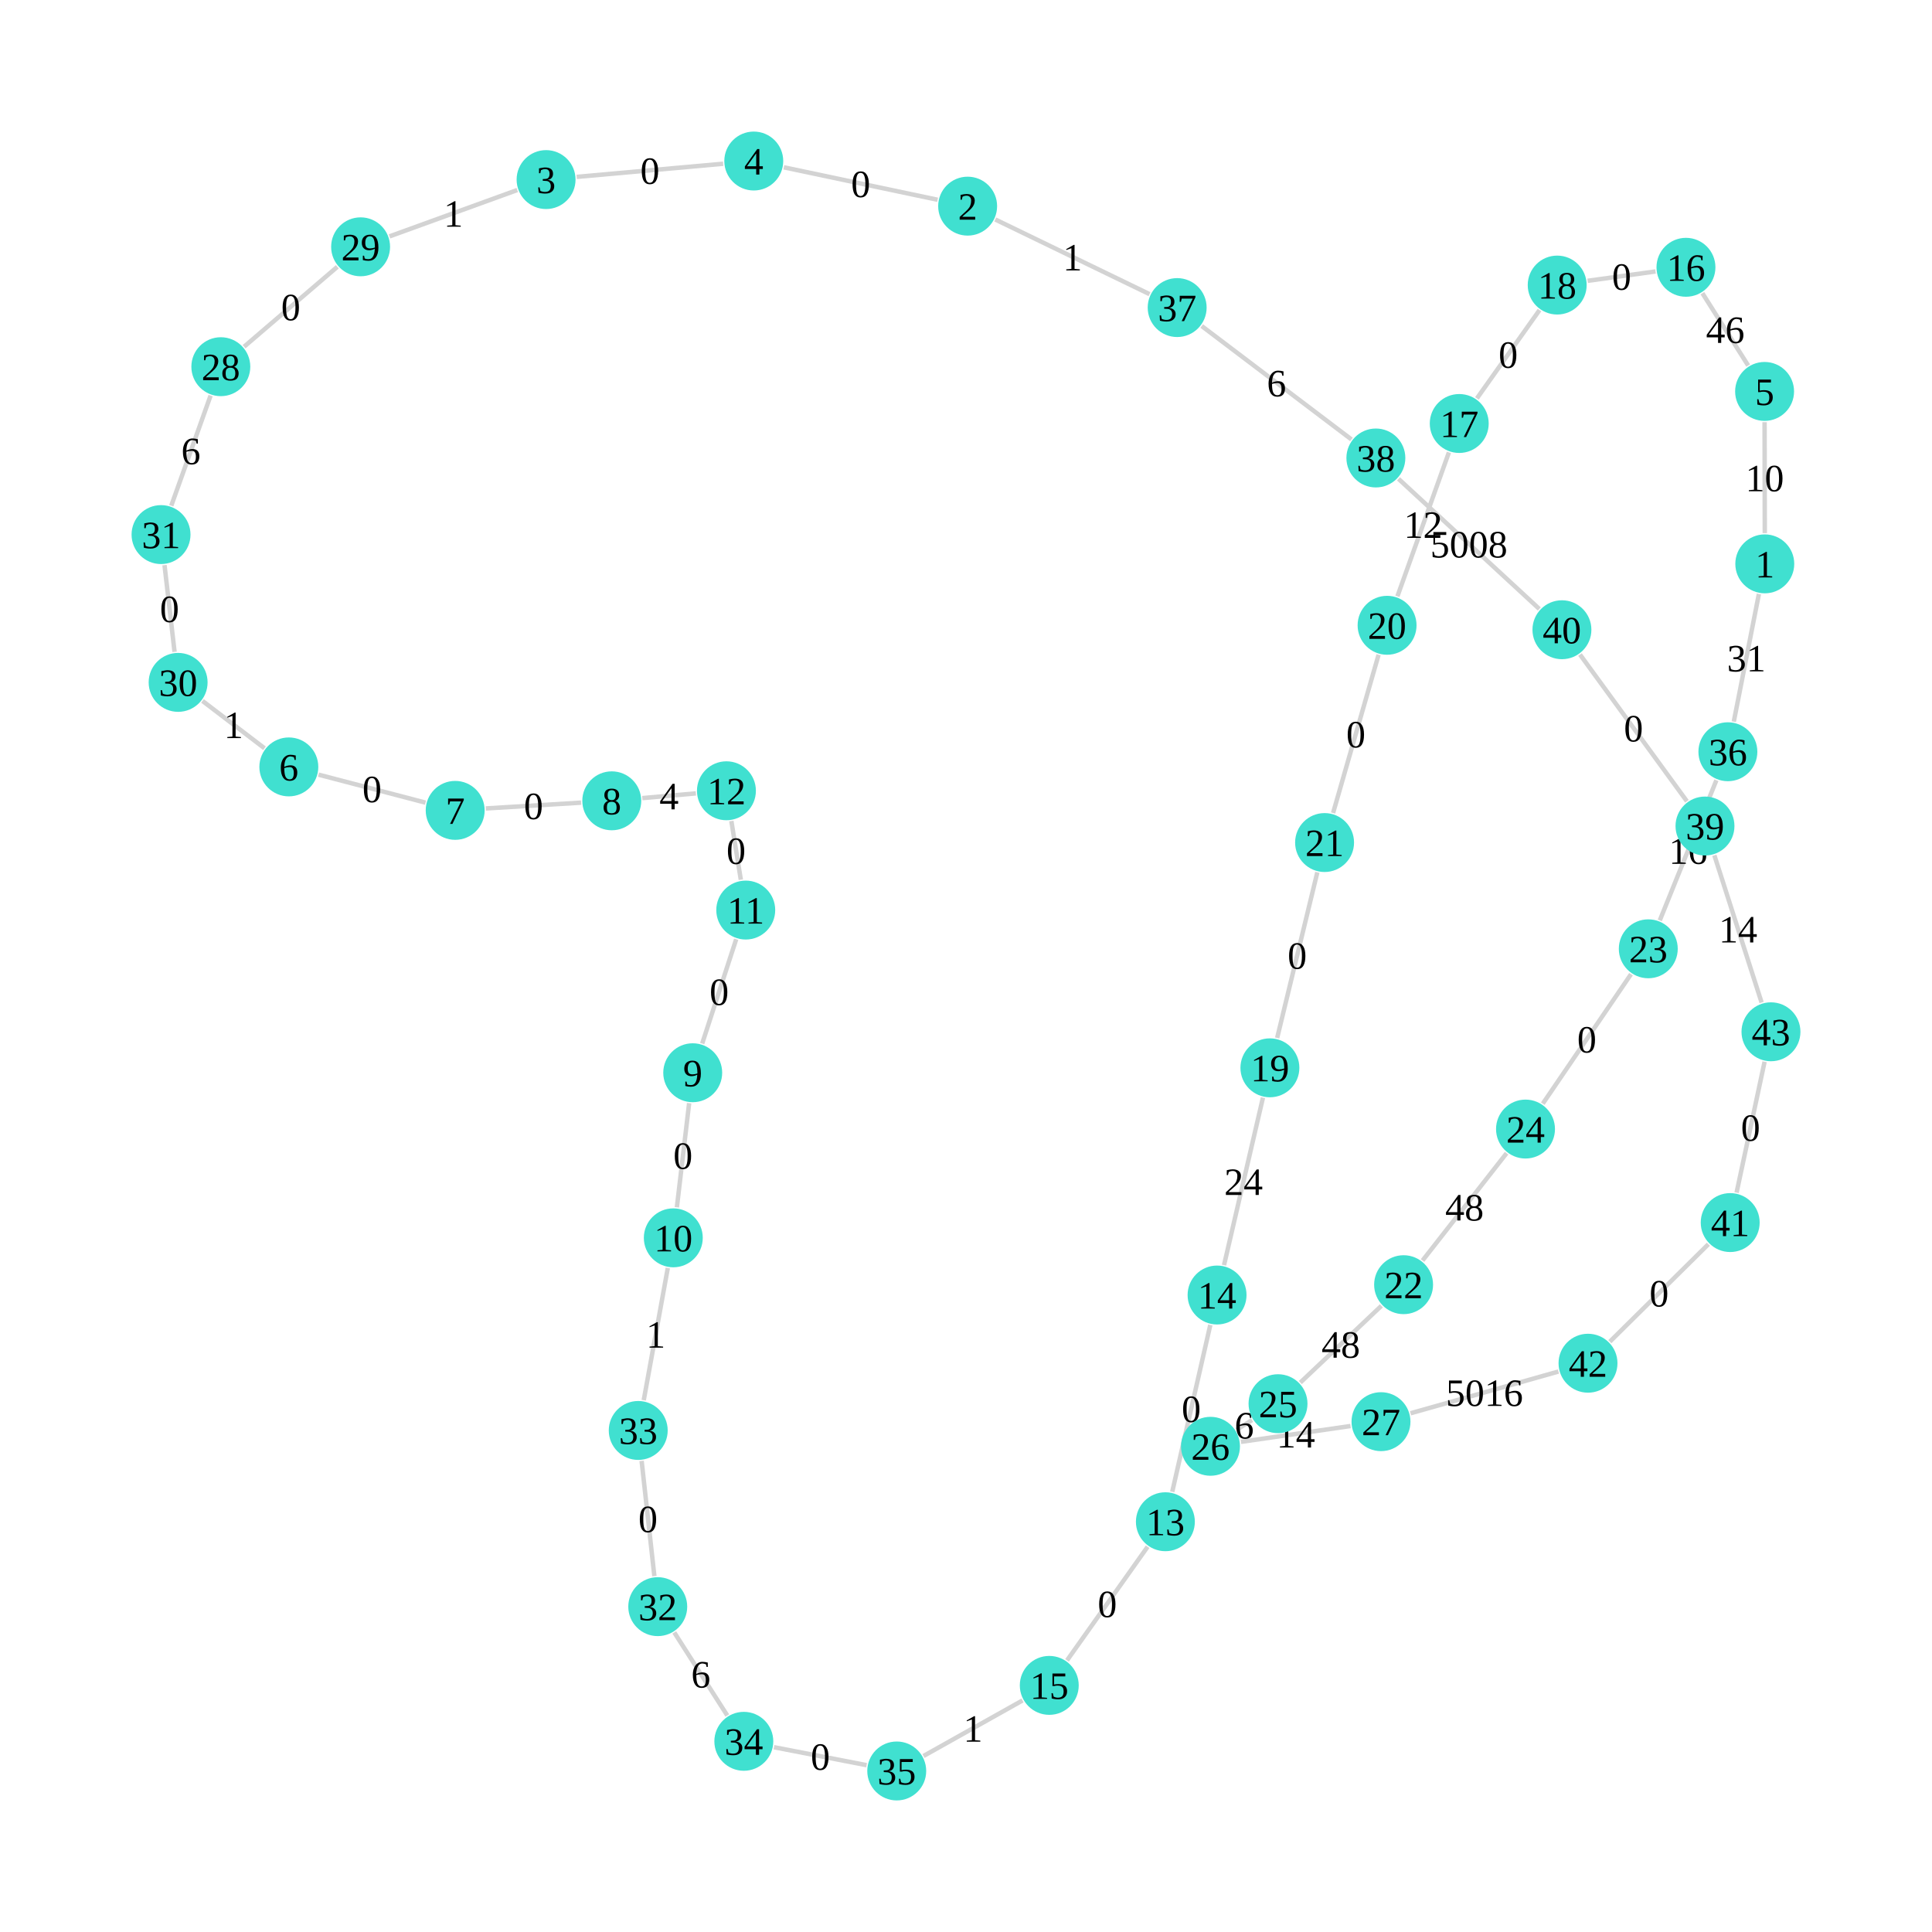
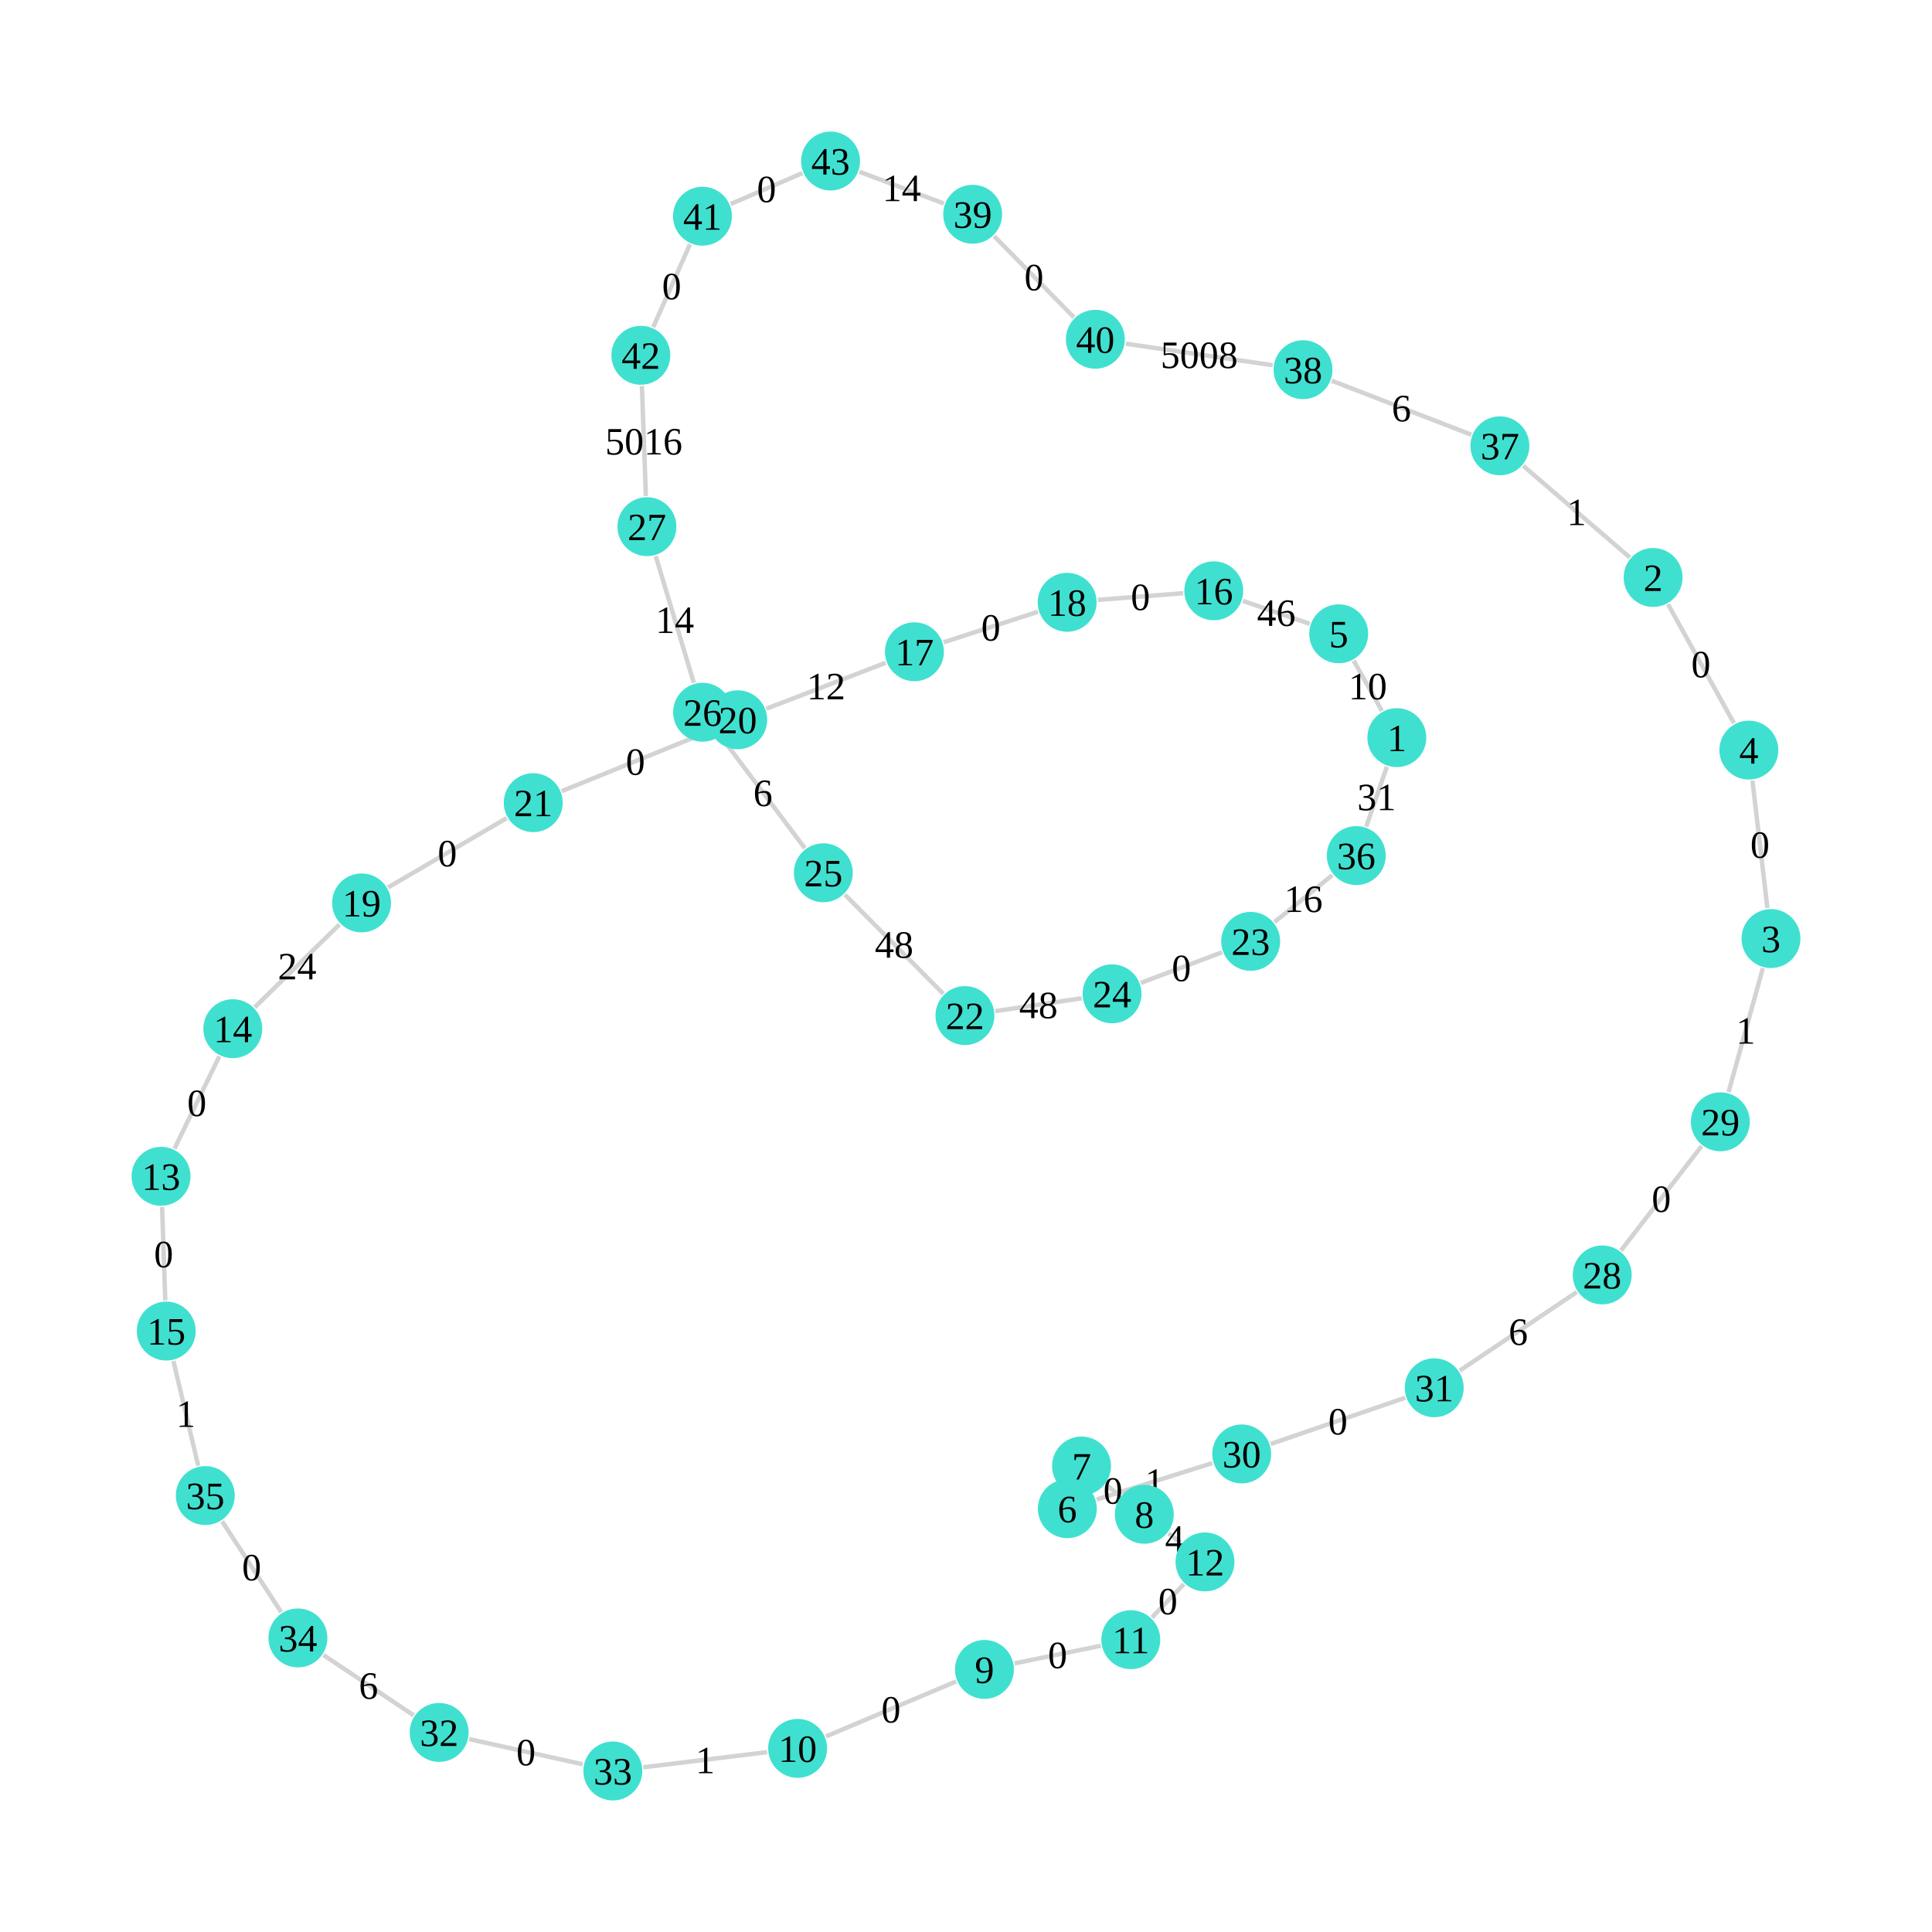
<svg xmlns="http://www.w3.org/2000/svg" xmlns:xlink="http://www.w3.org/1999/xlink" version="1.2" width="200mm" height="200mm" viewBox="0 0 200 200" stroke="none" fill="#000000" stroke-width="0.3" font-size="3.88">
-   <g stroke-width="0.46" fill="#000000" fill-opacity="0.000" stroke="#D3D3D3" id="img-14ad1e61-1">
-     <path fill="none" d="M182.69,55.19 L 182.67 43.7" />
-     <path fill="none" d="M182.08,61.49 L 179.48 74.71" />
-     <path fill="none" d="M97.06,20.68 L 81.14 17.32" />
-     <path fill="none" d="M103.03,22.72 L 119 30.45" />
-     <path fill="none" d="M59.7,18.31 L 74.86 16.95" />
-     <path fill="none" d="M53.55,19.67 L 40.32 24.47" />
-     <path fill="none" d="M180.97,37.84 L 176.23 30.35" />
-     <path fill="none" d="M32.97,80.19 L 44.05 83.09" />
-     <path fill="none" d="M27.38,77.46 L 20.96 72.56" />
-     <path fill="none" d="M50.29,83.69 L 60.16 83.09" />
-     <path fill="none" d="M66.49,82.62 L 72.04 82.13" />
-     <path fill="none" d="M71.34,114.2 L 70.07 124.98" />
-     <path fill="none" d="M72.69,108.03 L 76.21 97.23" />
-     <path fill="none" d="M69.13,131.26 L 66.64 144.95" />
-     <path fill="none" d="M76.69,91.07 L 75.71 84.99" />
-     <path fill="none" d="M121.35,154.43 L 125.29 137.16" />
-     <path fill="none" d="M118.8,160.12 L 110.46 171.88" />
-     <path fill="none" d="M126.71,130.97 L 130.74 113.63" />
-     <path fill="none" d="M105.85,176.03 L 95.6 181.78" />
-     <path fill="none" d="M171.38,28.1 L 164.35 29.07" />
-     <path fill="none" d="M152.89,41.24 L 159.37 32.1" />
-     <path fill="none" d="M149.99,46.83 L 144.66 61.73" />
-     <path fill="none" d="M132.21,107.45 L 136.37 90.3" />
-     <path fill="none" d="M142.71,67.78 L 138 84.16" />
-     <path fill="none" d="M147.26,130.49 L 155.96 119.38" />
-     <path fill="none" d="M143,135.18 L 134.61 143.12" />
-     <path fill="none" d="M168.84,100.85 L 159.71 114.25" />
-     <path fill="none" d="M171.82,95.28 L 177.68 80.77" />
-     <path fill="none" d="M129.61,147 L 128 148.02" />
-     <path fill="none" d="M128.46,149.26 L 139.81 147.62" />
-     <path fill="none" d="M146.02,146.3 L 161.33 141.98" />
-     <path fill="none" d="M25.27,35.89 L 34.92 27.62" />
-     <path fill="none" d="M21.8,40.95 L 17.73 52.35" />
-     <path fill="none" d="M18.07,67.48 L 17.03 58.5" />
-     <path fill="none" d="M67.74,163.16 L 66.42 151.23" />
-     <path fill="none" d="M69.8,168.99 L 75.29 177.59" />
-     <path fill="none" d="M80.12,180.87 L 89.71 182.73" />
-     <path fill="none" d="M124.4,33.75 L 139.9 45.49" />
-     <path fill="none" d="M144.77,49.57 L 159.35 63.04" />
-     <path fill="none" d="M174.63,82.95 L 163.56 67.76" />
-     <path fill="none" d="M177.47,88.54 L 182.36 103.78" />
-     <path fill="none" d="M176.85,128.8 L 166.65 138.89" />
-     <path fill="none" d="M179.77,123.46 L 182.67 109.91" />
+   <g stroke-width="0.46" fill="#000000" fill-opacity="0.000" stroke="#D3D3D3" id="img-384afc4f-1">
+     <path fill="none" d="M143.05,73.59 L 140.13 68.38" />
+     <path fill="none" d="M143.57,79.37 L 141.43 85.57" />
+     <path fill="none" d="M172.67,62.55 L 179.5 74.87" />
+     <path fill="none" d="M168.72,57.71 L 157.68 48.22" />
+     <path fill="none" d="M182.96,94 L 181.41 80.8" />
+     <path fill="none" d="M182.49,100.22 L 178.94 113.06" />
+     <path fill="none" d="M135.58,64.58 L 128.66 62.2" />
+     <path fill="none" d="M111.49,153.16 L 110.96 154.77" />
+     <path fill="none" d="M113.52,155.23 L 125.5 151.46" />
+     <path fill="none" d="M114.48,153.7 L 115.94 154.82" />
+     <path fill="none" d="M120.96,158.72 L 122.24 159.73" />
+     <path fill="none" d="M98.98,174.06 L 85.5 179.76" />
+     <path fill="none" d="M105.02,172.19 L 113.95 170.37" />
+     <path fill="none" d="M79.42,181.38 L 66.59 182.95" />
+     <path fill="none" d="M119.25,167.44 L 122.55 163.99" />
+     <path fill="none" d="M18.06,118.91 L 22.71 109.34" />
+     <path fill="none" d="M16.78,124.95 L 17.11 134.62" />
+     <path fill="none" d="M26.37,104.27 L 35.15 95.69" />
+     <path fill="none" d="M17.95,140.89 L 20.52 151.73" />
+     <path fill="none" d="M122.49,61.41 L 113.64 62.1" />
+     <path fill="none" d="M97.68,66.49 L 107.45 63.33" />
+     <path fill="none" d="M91.69,68.61 L 79.33 73.37" />
+     <path fill="none" d="M40.17,91.87 L 52.45 84.69" />
+     <path fill="none" d="M73.42,75.7 L 58.14 81.9" />
+     <path fill="none" d="M103.03,104.67 L 111.98 103.34" />
+     <path fill="none" d="M97.65,102.88 L 87.46 92.61" />
+     <path fill="none" d="M126.5,98.58 L 118.09 101.75" />
+     <path fill="none" d="M131.94,95.45 L 137.93 90.58" />
+     <path fill="none" d="M83.32,87.81 L 74.64 76.26" />
+     <path fill="none" d="M71.82,70.68 L 67.88 57.57" />
+     <path fill="none" d="M66.86,51.35 L 66.45 39.95" />
+     <path fill="none" d="M167.8,129.46 L 176.15 118.64" />
+     <path fill="none" d="M163.23,133.75 L 151.11 141.89" />
+     <path fill="none" d="M131.54,149.48 L 145.47 144.69" />
+     <path fill="none" d="M48.56,180.03 L 60.33 182.64" />
+     <path fill="none" d="M42.82,177.57 L 33.48 171.32" />
+     <path fill="none" d="M29.11,166.89 L 22.99 157.48" />
+     <path fill="none" d="M152.31,45 L 137.86 39.41" />
+     <path fill="none" d="M131.75,37.81 L 116.54 35.58" />
+     <path fill="none" d="M102.92,24.45 L 111.17 32.85" />
+     <path fill="none" d="M97.71,21.07 L 88.96 17.78" />
+     <path fill="none" d="M71.43,25.28 L 67.62 33.87" />
+     <path fill="none" d="M75.64,21.12 L 83.06 17.92" />
  </g>
-   <g stroke-width="0.46" stroke="#D3D3D3" id="img-14ad1e61-2">
+   <g stroke-width="0.46" stroke="#D3D3D3" id="img-384afc4f-2">
</g>
-   <g font-size="4" stroke="#000000" stroke-opacity="0.000" fill="#000000" id="img-14ad1e61-3">
-     <text x="182.68" y="49.45" text-anchor="middle" dy="0.35em">10</text>
-     <text x="180.78" y="68.1" text-anchor="middle" dy="0.35em">31</text>
-     <text x="89.1" y="19" text-anchor="middle" dy="0.35em">0</text>
-     <text x="111.02" y="26.59" text-anchor="middle" dy="0.35em">1</text>
-     <text x="67.28" y="17.63" text-anchor="middle" dy="0.35em">0</text>
-     <text x="46.93" y="22.07" text-anchor="middle" dy="0.35em">1</text>
-     <text x="178.6" y="34.1" text-anchor="middle" dy="0.35em">46</text>
-     <text x="38.51" y="81.64" text-anchor="middle" dy="0.35em">0</text>
-     <text x="24.17" y="75.01" text-anchor="middle" dy="0.35em">1</text>
-     <text x="55.23" y="83.39" text-anchor="middle" dy="0.35em">0</text>
-     <text x="69.26" y="82.38" text-anchor="middle" dy="0.35em">4</text>
-     <text x="70.7" y="119.59" text-anchor="middle" dy="0.35em">0</text>
-     <text x="74.45" y="102.63" text-anchor="middle" dy="0.35em">0</text>
-     <text x="67.88" y="138.11" text-anchor="middle" dy="0.35em">1</text>
-     <text x="76.2" y="88.03" text-anchor="middle" dy="0.35em">0</text>
-     <text x="123.32" y="145.8" text-anchor="middle" dy="0.35em">0</text>
-     <text x="114.63" y="166" text-anchor="middle" dy="0.35em">0</text>
-     <text x="128.73" y="122.3" text-anchor="middle" dy="0.35em">24</text>
-     <text x="100.72" y="178.9" text-anchor="middle" dy="0.35em">1</text>
-     <text x="167.87" y="28.59" text-anchor="middle" dy="0.35em">0</text>
-     <text x="156.13" y="36.67" text-anchor="middle" dy="0.35em">0</text>
-     <text x="147.32" y="54.28" text-anchor="middle" dy="0.35em">12</text>
-     <text x="134.29" y="98.88" text-anchor="middle" dy="0.35em">0</text>
-     <text x="140.36" y="75.97" text-anchor="middle" dy="0.35em">0</text>
-     <text x="151.61" y="124.94" text-anchor="middle" dy="0.35em">48</text>
-     <text x="138.8" y="139.15" text-anchor="middle" dy="0.35em">48</text>
-     <text x="164.27" y="107.55" text-anchor="middle" dy="0.35em">0</text>
-     <text x="174.75" y="88.02" text-anchor="middle" dy="0.35em">16</text>
-     <text x="128.81" y="147.51" text-anchor="middle" dy="0.35em">6</text>
-     <text x="134.14" y="148.44" text-anchor="middle" dy="0.35em">14</text>
-     <text x="153.67" y="144.14" text-anchor="middle" dy="0.35em">5016</text>
-     <text x="30.1" y="31.75" text-anchor="middle" dy="0.35em">0</text>
-     <text x="19.76" y="46.65" text-anchor="middle" dy="0.35em">6</text>
-     <text x="17.55" y="62.99" text-anchor="middle" dy="0.35em">0</text>
-     <text x="67.08" y="157.2" text-anchor="middle" dy="0.35em">0</text>
-     <text x="72.55" y="173.29" text-anchor="middle" dy="0.35em">6</text>
-     <text x="84.92" y="181.8" text-anchor="middle" dy="0.35em">0</text>
-     <text x="132.15" y="39.62" text-anchor="middle" dy="0.35em">6</text>
-     <text x="152.06" y="56.3" text-anchor="middle" dy="0.35em">5008</text>
-     <text x="169.1" y="75.35" text-anchor="middle" dy="0.35em">0</text>
-     <text x="179.92" y="96.16" text-anchor="middle" dy="0.35em">14</text>
-     <text x="171.75" y="133.84" text-anchor="middle" dy="0.35em">0</text>
-     <text x="181.22" y="116.69" text-anchor="middle" dy="0.35em">0</text>
+   <g font-size="4" stroke="#000000" stroke-opacity="0.000" fill="#000000" id="img-384afc4f-3">
+     <text x="141.59" y="70.99" text-anchor="middle" dy="0.35em">10</text>
+     <text x="142.5" y="82.47" text-anchor="middle" dy="0.35em">31</text>
+     <text x="176.08" y="68.71" text-anchor="middle" dy="0.35em">0</text>
+     <text x="163.2" y="52.96" text-anchor="middle" dy="0.35em">1</text>
+     <text x="182.19" y="87.4" text-anchor="middle" dy="0.35em">0</text>
+     <text x="180.71" y="106.64" text-anchor="middle" dy="0.35em">1</text>
+     <text x="132.12" y="63.39" text-anchor="middle" dy="0.35em">46</text>
+     <text x="111.22" y="153.97" text-anchor="middle" dy="0.35em">0</text>
+     <text x="119.51" y="153.34" text-anchor="middle" dy="0.35em">1</text>
+     <text x="115.21" y="154.26" text-anchor="middle" dy="0.35em">0</text>
+     <text x="121.6" y="159.23" text-anchor="middle" dy="0.35em">4</text>
+     <text x="92.24" y="176.91" text-anchor="middle" dy="0.35em">0</text>
+     <text x="109.48" y="171.28" text-anchor="middle" dy="0.35em">0</text>
+     <text x="73" y="182.16" text-anchor="middle" dy="0.35em">1</text>
+     <text x="120.9" y="165.71" text-anchor="middle" dy="0.35em">0</text>
+     <text x="20.38" y="114.13" text-anchor="middle" dy="0.35em">0</text>
+     <text x="16.94" y="129.78" text-anchor="middle" dy="0.35em">0</text>
+     <text x="30.76" y="99.98" text-anchor="middle" dy="0.35em">24</text>
+     <text x="19.23" y="146.31" text-anchor="middle" dy="0.35em">1</text>
+     <text x="118.06" y="61.75" text-anchor="middle" dy="0.35em">0</text>
+     <text x="102.57" y="64.91" text-anchor="middle" dy="0.35em">0</text>
+     <text x="85.51" y="70.99" text-anchor="middle" dy="0.35em">12</text>
+     <text x="46.31" y="88.28" text-anchor="middle" dy="0.35em">0</text>
+     <text x="65.78" y="78.8" text-anchor="middle" dy="0.35em">0</text>
+     <text x="107.5" y="104" text-anchor="middle" dy="0.35em">48</text>
+     <text x="92.56" y="97.74" text-anchor="middle" dy="0.35em">48</text>
+     <text x="122.3" y="100.16" text-anchor="middle" dy="0.35em">0</text>
+     <text x="134.93" y="93.01" text-anchor="middle" dy="0.35em">16</text>
+     <text x="78.98" y="82.04" text-anchor="middle" dy="0.35em">6</text>
+     <text x="69.85" y="64.12" text-anchor="middle" dy="0.35em">14</text>
+     <text x="66.65" y="45.65" text-anchor="middle" dy="0.35em">5016</text>
+     <text x="171.98" y="124.05" text-anchor="middle" dy="0.35em">0</text>
+     <text x="157.17" y="137.82" text-anchor="middle" dy="0.35em">6</text>
+     <text x="138.5" y="147.09" text-anchor="middle" dy="0.35em">0</text>
+     <text x="54.45" y="181.34" text-anchor="middle" dy="0.35em">0</text>
+     <text x="38.15" y="174.45" text-anchor="middle" dy="0.35em">6</text>
+     <text x="26.05" y="162.19" text-anchor="middle" dy="0.35em">0</text>
+     <text x="145.08" y="42.21" text-anchor="middle" dy="0.35em">6</text>
+     <text x="124.14" y="36.69" text-anchor="middle" dy="0.35em">5008</text>
+     <text x="107.04" y="28.65" text-anchor="middle" dy="0.35em">0</text>
+     <text x="93.34" y="19.42" text-anchor="middle" dy="0.35em">14</text>
+     <text x="69.53" y="29.58" text-anchor="middle" dy="0.35em">0</text>
+     <text x="79.35" y="19.52" text-anchor="middle" dy="0.35em">0</text>
  </g>
-   <g stroke-width="0" stroke="#000000" stroke-opacity="0.000" fill="#40E0D0" id="img-14ad1e61-4">
-     <use xlink:href="#img-14ad1e61-5" x="182.69" y="58.37" />
-     <use xlink:href="#img-14ad1e61-5" x="100.17" y="21.34" />
-     <use xlink:href="#img-14ad1e61-5" x="56.53" y="18.59" />
-     <use xlink:href="#img-14ad1e61-5" x="78.03" y="16.67" />
-     <use xlink:href="#img-14ad1e61-5" x="182.67" y="40.52" />
-     <use xlink:href="#img-14ad1e61-5" x="29.9" y="79.39" />
-     <use xlink:href="#img-14ad1e61-5" x="47.12" y="83.89" />
-     <use xlink:href="#img-14ad1e61-5" x="63.33" y="82.9" />
-     <use xlink:href="#img-14ad1e61-5" x="71.71" y="111.05" />
-     <use xlink:href="#img-14ad1e61-5" x="69.7" y="128.14" />
-     <use xlink:href="#img-14ad1e61-5" x="77.2" y="94.21" />
-     <use xlink:href="#img-14ad1e61-5" x="75.2" y="81.86" />
-     <use xlink:href="#img-14ad1e61-5" x="120.64" y="157.53" />
-     <use xlink:href="#img-14ad1e61-5" x="125.99" y="134.06" />
-     <use xlink:href="#img-14ad1e61-5" x="108.62" y="174.47" />
-     <use xlink:href="#img-14ad1e61-5" x="174.53" y="27.67" />
-     <use xlink:href="#img-14ad1e61-5" x="151.06" y="43.84" />
-     <use xlink:href="#img-14ad1e61-5" x="161.2" y="29.51" />
-     <use xlink:href="#img-14ad1e61-5" x="131.46" y="110.54" />
-     <use xlink:href="#img-14ad1e61-5" x="143.59" y="64.73" />
-     <use xlink:href="#img-14ad1e61-5" x="137.12" y="87.22" />
-     <use xlink:href="#img-14ad1e61-5" x="145.3" y="132.99" />
-     <use xlink:href="#img-14ad1e61-5" x="170.63" y="98.22" />
-     <use xlink:href="#img-14ad1e61-5" x="157.92" y="116.88" />
-     <use xlink:href="#img-14ad1e61-5" x="132.3" y="145.31" />
-     <use xlink:href="#img-14ad1e61-5" x="125.31" y="149.72" />
-     <use xlink:href="#img-14ad1e61-5" x="142.96" y="147.17" />
-     <use xlink:href="#img-14ad1e61-5" x="22.86" y="37.96" />
-     <use xlink:href="#img-14ad1e61-5" x="37.33" y="25.55" />
-     <use xlink:href="#img-14ad1e61-5" x="18.44" y="70.64" />
-     <use xlink:href="#img-14ad1e61-5" x="16.67" y="55.34" />
-     <use xlink:href="#img-14ad1e61-5" x="68.09" y="166.32" />
-     <use xlink:href="#img-14ad1e61-5" x="66.07" y="148.08" />
-     <use xlink:href="#img-14ad1e61-5" x="77" y="180.26" />
-     <use xlink:href="#img-14ad1e61-5" x="92.83" y="183.33" />
-     <use xlink:href="#img-14ad1e61-5" x="178.87" y="77.82" />
-     <use xlink:href="#img-14ad1e61-5" x="121.86" y="31.84" />
-     <use xlink:href="#img-14ad1e61-5" x="142.43" y="47.41" />
-     <use xlink:href="#img-14ad1e61-5" x="176.5" y="85.51" />
-     <use xlink:href="#img-14ad1e61-5" x="161.69" y="65.19" />
-     <use xlink:href="#img-14ad1e61-5" x="179.11" y="126.56" />
-     <use xlink:href="#img-14ad1e61-5" x="164.39" y="141.12" />
-     <use xlink:href="#img-14ad1e61-5" x="183.33" y="106.81" />
+   <g stroke-width="0" stroke="#000000" stroke-opacity="0.000" fill="#40E0D0" id="img-384afc4f-4">
+     <use xlink:href="#img-384afc4f-5" x="144.6" y="76.36" />
+     <use xlink:href="#img-384afc4f-5" x="171.13" y="59.78" />
+     <use xlink:href="#img-384afc4f-5" x="183.33" y="97.16" />
+     <use xlink:href="#img-384afc4f-5" x="181.04" y="77.65" />
+     <use xlink:href="#img-384afc4f-5" x="138.58" y="65.61" />
+     <use xlink:href="#img-384afc4f-5" x="110.49" y="156.18" />
+     <use xlink:href="#img-384afc4f-5" x="111.96" y="151.76" />
+     <use xlink:href="#img-384afc4f-5" x="118.46" y="156.76" />
+     <use xlink:href="#img-384afc4f-5" x="101.91" y="172.82" />
+     <use xlink:href="#img-384afc4f-5" x="82.57" y="180.99" />
+     <use xlink:href="#img-384afc4f-5" x="117.06" y="169.74" />
+     <use xlink:href="#img-384afc4f-5" x="124.74" y="161.69" />
+     <use xlink:href="#img-384afc4f-5" x="16.67" y="121.77" />
+     <use xlink:href="#img-384afc4f-5" x="24.1" y="106.49" />
+     <use xlink:href="#img-384afc4f-5" x="17.21" y="137.79" />
+     <use xlink:href="#img-384afc4f-5" x="125.65" y="61.16" />
+     <use xlink:href="#img-384afc4f-5" x="94.66" y="67.47" />
+     <use xlink:href="#img-384afc4f-5" x="110.47" y="62.35" />
+     <use xlink:href="#img-384afc4f-5" x="37.43" y="93.47" />
+     <use xlink:href="#img-384afc4f-5" x="76.37" y="74.51" />
+     <use xlink:href="#img-384afc4f-5" x="55.2" y="83.09" />
+     <use xlink:href="#img-384afc4f-5" x="99.89" y="105.13" />
+     <use xlink:href="#img-384afc4f-5" x="129.47" y="97.45" />
+     <use xlink:href="#img-384afc4f-5" x="115.12" y="102.88" />
+     <use xlink:href="#img-384afc4f-5" x="85.23" y="90.35" />
+     <use xlink:href="#img-384afc4f-5" x="72.73" y="73.73" />
+     <use xlink:href="#img-384afc4f-5" x="66.97" y="54.52" />
+     <use xlink:href="#img-384afc4f-5" x="165.86" y="131.98" />
+     <use xlink:href="#img-384afc4f-5" x="178.09" y="116.13" />
+     <use xlink:href="#img-384afc4f-5" x="128.54" y="150.51" />
+     <use xlink:href="#img-384afc4f-5" x="148.47" y="143.66" />
+     <use xlink:href="#img-384afc4f-5" x="45.46" y="179.34" />
+     <use xlink:href="#img-384afc4f-5" x="63.44" y="183.33" />
+     <use xlink:href="#img-384afc4f-5" x="30.84" y="169.56" />
+     <use xlink:href="#img-384afc4f-5" x="21.25" y="154.82" />
+     <use xlink:href="#img-384afc4f-5" x="140.4" y="88.57" />
+     <use xlink:href="#img-384afc4f-5" x="155.27" y="46.15" />
+     <use xlink:href="#img-384afc4f-5" x="134.89" y="38.27" />
+     <use xlink:href="#img-384afc4f-5" x="100.69" y="22.18" />
+     <use xlink:href="#img-384afc4f-5" x="113.39" y="35.12" />
+     <use xlink:href="#img-384afc4f-5" x="72.72" y="22.38" />
+     <use xlink:href="#img-384afc4f-5" x="66.34" y="36.78" />
+     <use xlink:href="#img-384afc4f-5" x="85.98" y="16.67" />
  </g>
-   <g font-size="4" stroke="#000000" stroke-opacity="0.000" fill="#000000" id="img-14ad1e61-6">
-     <text x="182.69" y="58.37" text-anchor="middle" dy="0.35em">1</text>
-     <text x="100.17" y="21.34" text-anchor="middle" dy="0.35em">2</text>
-     <text x="56.53" y="18.59" text-anchor="middle" dy="0.35em">3</text>
-     <text x="78.03" y="16.67" text-anchor="middle" dy="0.35em">4</text>
-     <text x="182.67" y="40.52" text-anchor="middle" dy="0.35em">5</text>
-     <text x="29.9" y="79.39" text-anchor="middle" dy="0.35em">6</text>
-     <text x="47.12" y="83.89" text-anchor="middle" dy="0.35em">7</text>
-     <text x="63.33" y="82.9" text-anchor="middle" dy="0.35em">8</text>
-     <text x="71.71" y="111.05" text-anchor="middle" dy="0.35em">9</text>
-     <text x="69.7" y="128.14" text-anchor="middle" dy="0.35em">10</text>
-     <text x="77.2" y="94.21" text-anchor="middle" dy="0.35em">11</text>
-     <text x="75.2" y="81.86" text-anchor="middle" dy="0.35em">12</text>
-     <text x="120.64" y="157.53" text-anchor="middle" dy="0.35em">13</text>
-     <text x="125.99" y="134.06" text-anchor="middle" dy="0.35em">14</text>
-     <text x="108.62" y="174.47" text-anchor="middle" dy="0.35em">15</text>
-     <text x="174.53" y="27.67" text-anchor="middle" dy="0.35em">16</text>
-     <text x="151.06" y="43.84" text-anchor="middle" dy="0.35em">17</text>
-     <text x="161.2" y="29.51" text-anchor="middle" dy="0.35em">18</text>
-     <text x="131.46" y="110.54" text-anchor="middle" dy="0.35em">19</text>
-     <text x="143.59" y="64.73" text-anchor="middle" dy="0.35em">20</text>
-     <text x="137.12" y="87.22" text-anchor="middle" dy="0.35em">21</text>
-     <text x="145.3" y="132.99" text-anchor="middle" dy="0.35em">22</text>
-     <text x="170.63" y="98.22" text-anchor="middle" dy="0.35em">23</text>
-     <text x="157.92" y="116.88" text-anchor="middle" dy="0.35em">24</text>
-     <text x="132.3" y="145.31" text-anchor="middle" dy="0.35em">25</text>
-     <text x="125.31" y="149.72" text-anchor="middle" dy="0.35em">26</text>
-     <text x="142.96" y="147.17" text-anchor="middle" dy="0.35em">27</text>
-     <text x="22.86" y="37.96" text-anchor="middle" dy="0.35em">28</text>
-     <text x="37.33" y="25.55" text-anchor="middle" dy="0.35em">29</text>
-     <text x="18.44" y="70.64" text-anchor="middle" dy="0.35em">30</text>
-     <text x="16.67" y="55.34" text-anchor="middle" dy="0.35em">31</text>
-     <text x="68.09" y="166.32" text-anchor="middle" dy="0.35em">32</text>
-     <text x="66.07" y="148.08" text-anchor="middle" dy="0.35em">33</text>
-     <text x="77" y="180.26" text-anchor="middle" dy="0.35em">34</text>
-     <text x="92.83" y="183.33" text-anchor="middle" dy="0.35em">35</text>
-     <text x="178.87" y="77.82" text-anchor="middle" dy="0.35em">36</text>
-     <text x="121.86" y="31.84" text-anchor="middle" dy="0.35em">37</text>
-     <text x="142.43" y="47.41" text-anchor="middle" dy="0.35em">38</text>
-     <text x="176.5" y="85.51" text-anchor="middle" dy="0.35em">39</text>
-     <text x="161.69" y="65.19" text-anchor="middle" dy="0.35em">40</text>
-     <text x="179.11" y="126.56" text-anchor="middle" dy="0.35em">41</text>
-     <text x="164.39" y="141.12" text-anchor="middle" dy="0.35em">42</text>
-     <text x="183.33" y="106.81" text-anchor="middle" dy="0.35em">43</text>
+   <g font-size="4" stroke="#000000" stroke-opacity="0.000" fill="#000000" id="img-384afc4f-6">
+     <text x="144.6" y="76.36" text-anchor="middle" dy="0.35em">1</text>
+     <text x="171.13" y="59.78" text-anchor="middle" dy="0.35em">2</text>
+     <text x="183.33" y="97.16" text-anchor="middle" dy="0.35em">3</text>
+     <text x="181.04" y="77.65" text-anchor="middle" dy="0.35em">4</text>
+     <text x="138.58" y="65.61" text-anchor="middle" dy="0.35em">5</text>
+     <text x="110.49" y="156.18" text-anchor="middle" dy="0.35em">6</text>
+     <text x="111.96" y="151.76" text-anchor="middle" dy="0.35em">7</text>
+     <text x="118.46" y="156.76" text-anchor="middle" dy="0.35em">8</text>
+     <text x="101.91" y="172.82" text-anchor="middle" dy="0.35em">9</text>
+     <text x="82.57" y="180.99" text-anchor="middle" dy="0.35em">10</text>
+     <text x="117.06" y="169.74" text-anchor="middle" dy="0.35em">11</text>
+     <text x="124.74" y="161.69" text-anchor="middle" dy="0.35em">12</text>
+     <text x="16.67" y="121.77" text-anchor="middle" dy="0.35em">13</text>
+     <text x="24.1" y="106.49" text-anchor="middle" dy="0.35em">14</text>
+     <text x="17.21" y="137.79" text-anchor="middle" dy="0.35em">15</text>
+     <text x="125.65" y="61.16" text-anchor="middle" dy="0.35em">16</text>
+     <text x="94.66" y="67.47" text-anchor="middle" dy="0.35em">17</text>
+     <text x="110.47" y="62.35" text-anchor="middle" dy="0.35em">18</text>
+     <text x="37.43" y="93.47" text-anchor="middle" dy="0.35em">19</text>
+     <text x="76.37" y="74.51" text-anchor="middle" dy="0.35em">20</text>
+     <text x="55.2" y="83.09" text-anchor="middle" dy="0.35em">21</text>
+     <text x="99.89" y="105.13" text-anchor="middle" dy="0.35em">22</text>
+     <text x="129.47" y="97.45" text-anchor="middle" dy="0.35em">23</text>
+     <text x="115.12" y="102.88" text-anchor="middle" dy="0.35em">24</text>
+     <text x="85.23" y="90.35" text-anchor="middle" dy="0.35em">25</text>
+     <text x="72.73" y="73.73" text-anchor="middle" dy="0.35em">26</text>
+     <text x="66.97" y="54.52" text-anchor="middle" dy="0.35em">27</text>
+     <text x="165.86" y="131.98" text-anchor="middle" dy="0.35em">28</text>
+     <text x="178.09" y="116.13" text-anchor="middle" dy="0.35em">29</text>
+     <text x="128.54" y="150.51" text-anchor="middle" dy="0.35em">30</text>
+     <text x="148.47" y="143.66" text-anchor="middle" dy="0.35em">31</text>
+     <text x="45.46" y="179.34" text-anchor="middle" dy="0.35em">32</text>
+     <text x="63.44" y="183.33" text-anchor="middle" dy="0.35em">33</text>
+     <text x="30.84" y="169.56" text-anchor="middle" dy="0.35em">34</text>
+     <text x="21.25" y="154.82" text-anchor="middle" dy="0.35em">35</text>
+     <text x="140.4" y="88.57" text-anchor="middle" dy="0.35em">36</text>
+     <text x="155.27" y="46.15" text-anchor="middle" dy="0.35em">37</text>
+     <text x="134.89" y="38.27" text-anchor="middle" dy="0.35em">38</text>
+     <text x="100.69" y="22.18" text-anchor="middle" dy="0.35em">39</text>
+     <text x="113.39" y="35.12" text-anchor="middle" dy="0.35em">40</text>
+     <text x="72.72" y="22.38" text-anchor="middle" dy="0.35em">41</text>
+     <text x="66.34" y="36.78" text-anchor="middle" dy="0.35em">42</text>
+     <text x="85.98" y="16.67" text-anchor="middle" dy="0.35em">43</text>
  </g>
  <defs>
-     <g id="img-14ad1e61-5">
+     <g id="img-384afc4f-5">
      <circle cx="0" cy="0" r="3.05" />
    </g>
  </defs>
</svg>
